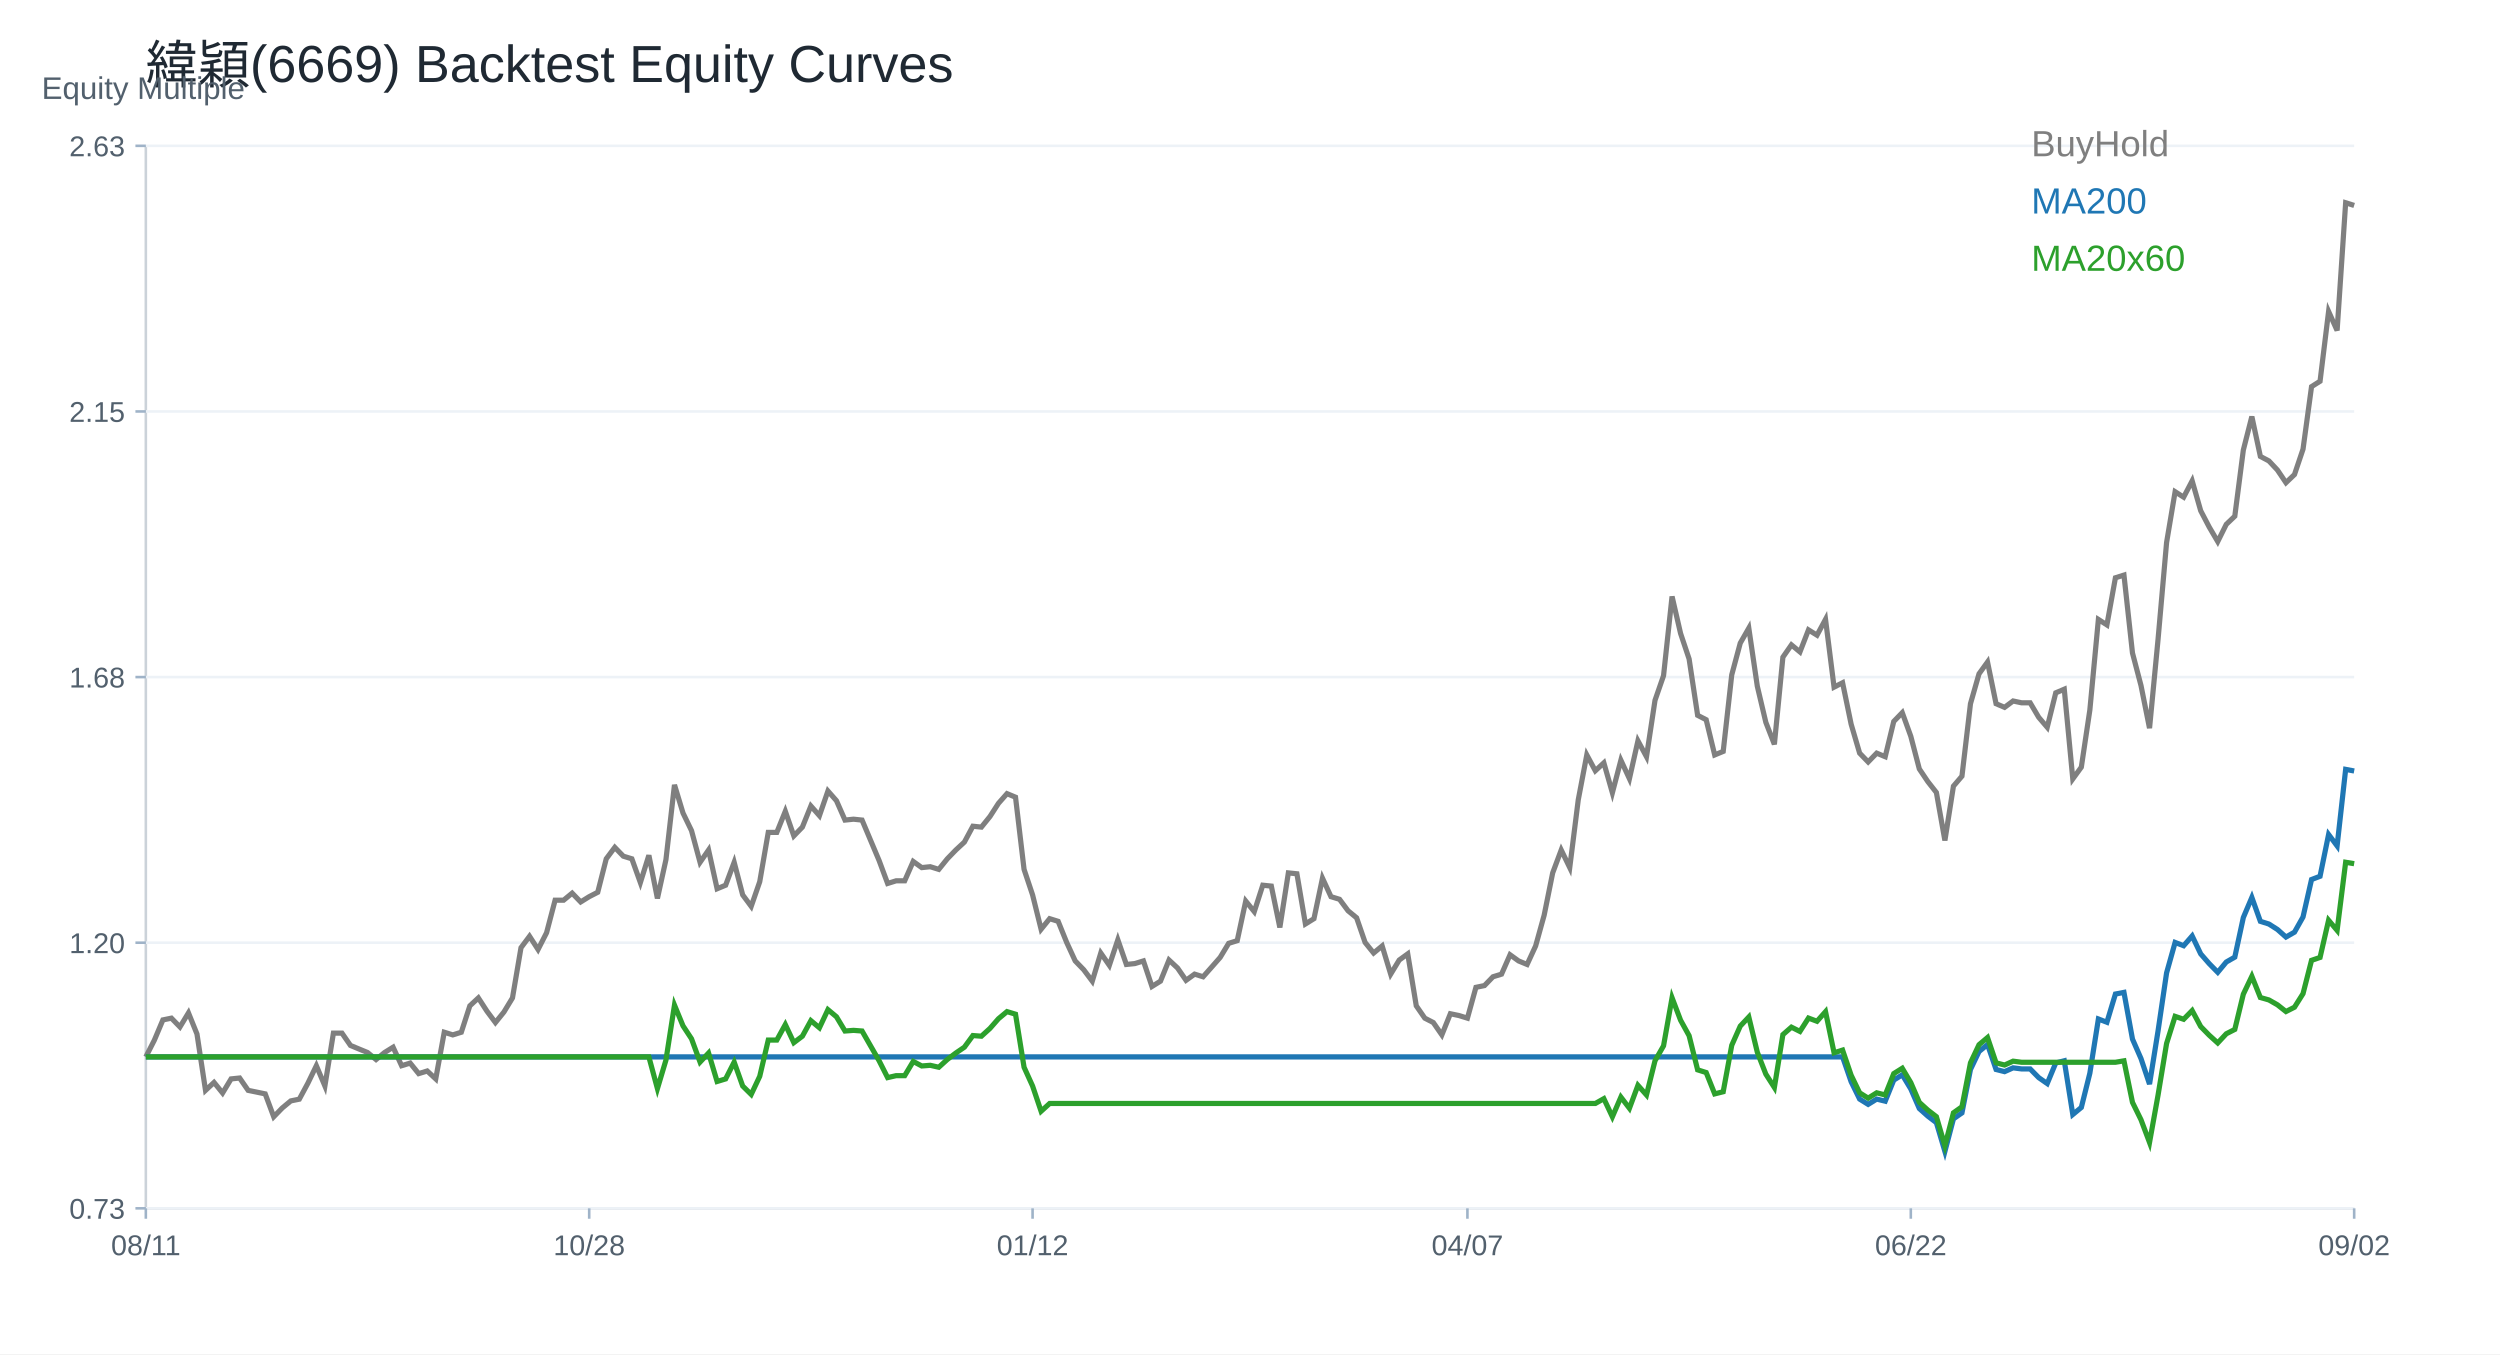
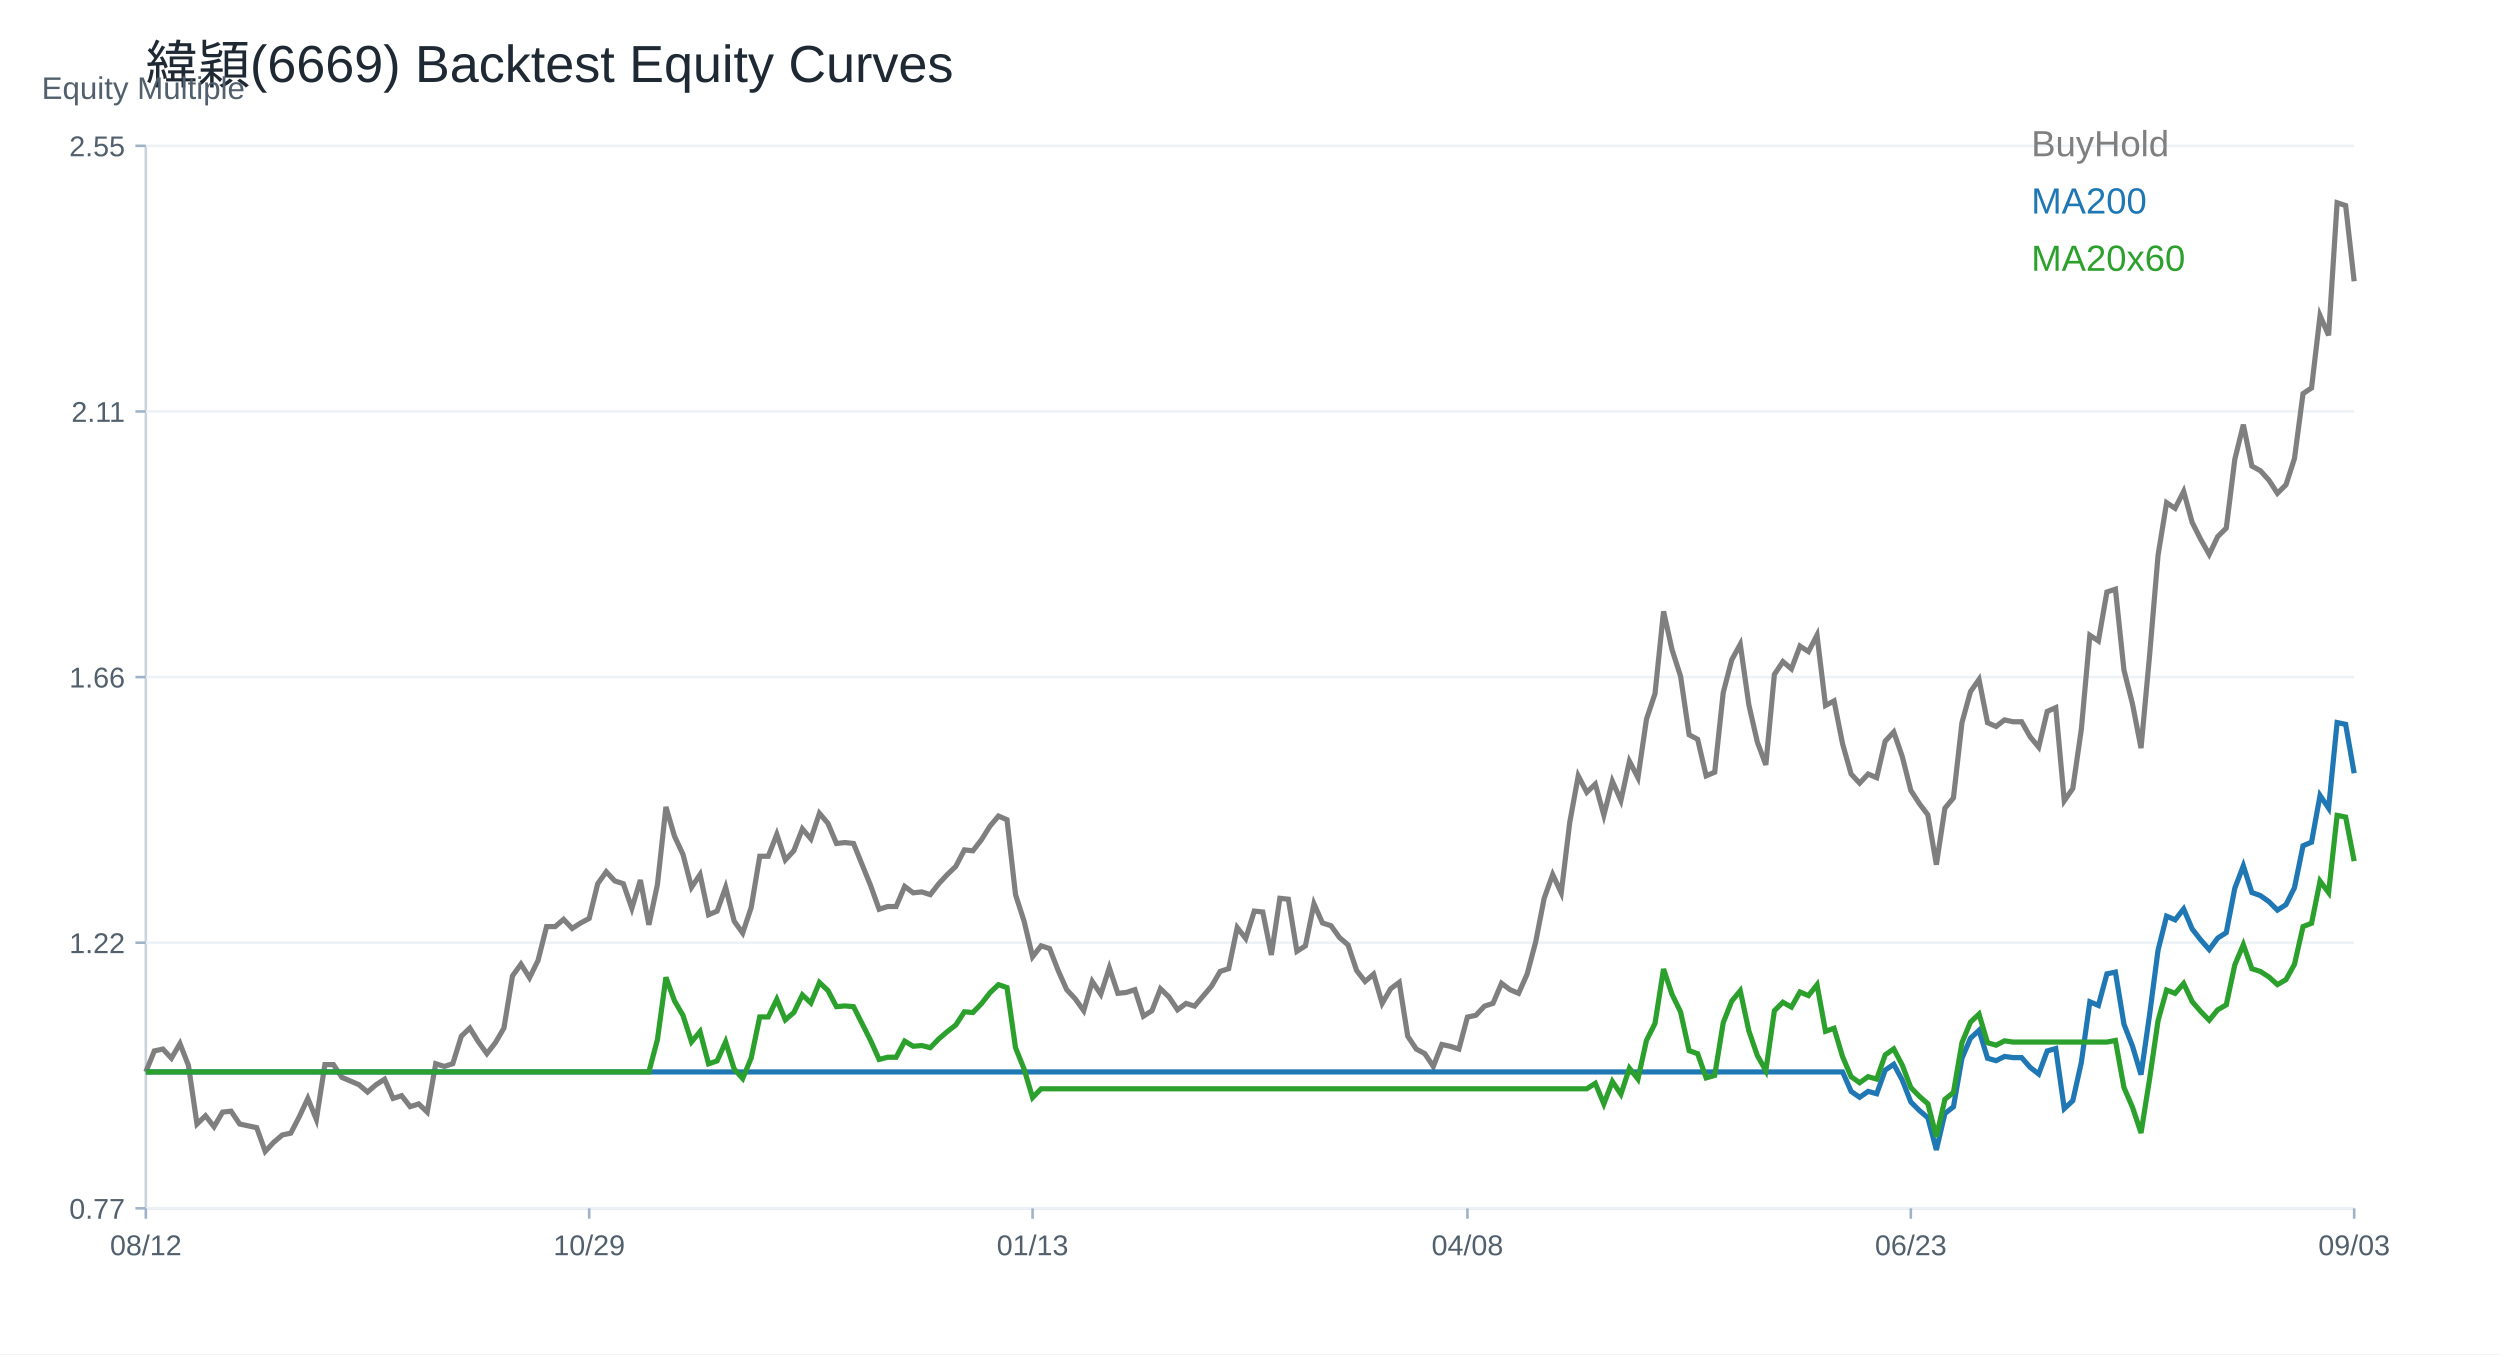
<svg xmlns="http://www.w3.org/2000/svg" width="960" height="520" viewBox="0 0 960 520">
  <rect width="100%" height="100%" fill="white" />
  <text x="56.00" y="32.00" font-size="20" font-family="Arial" fill="#1f2933" text-anchor="start">緯穎(6669) Backtest Equity Curves</text>
  <line x1="56" y1="464" x2="904" y2="464" stroke="#cbd2d9" />
  <line x1="56" y1="56" x2="56" y2="464" stroke="#cbd2d9" />
  <text x="16.00" y="38.00" font-size="12" font-family="Arial" fill="#52606d" text-anchor="start">Equity Multiple</text>
  <line x1="56" y1="464.00" x2="904" y2="464.00" stroke="#edf2f7" />
  <line x1="52" y1="464.00" x2="56" y2="464.00" stroke="#9fb3c8" />
-   <text x="48.00" y="468.00" font-size="11" font-family="Arial" fill="#52606d" text-anchor="end">0.73</text>
+   <text x="48.00" y="468.00" font-size="11" font-family="Arial" fill="#52606d" text-anchor="end">0.77</text>
  <line x1="56" y1="362.00" x2="904" y2="362.00" stroke="#edf2f7" />
  <line x1="52" y1="362.00" x2="56" y2="362.00" stroke="#9fb3c8" />
-   <text x="48.00" y="366.00" font-size="11" font-family="Arial" fill="#52606d" text-anchor="end">1.20</text>
+   <text x="48.00" y="366.00" font-size="11" font-family="Arial" fill="#52606d" text-anchor="end">1.22</text>
  <line x1="56" y1="260.00" x2="904" y2="260.00" stroke="#edf2f7" />
  <line x1="52" y1="260.00" x2="56" y2="260.00" stroke="#9fb3c8" />
-   <text x="48.00" y="264.00" font-size="11" font-family="Arial" fill="#52606d" text-anchor="end">1.68</text>
+   <text x="48.00" y="264.00" font-size="11" font-family="Arial" fill="#52606d" text-anchor="end">1.66</text>
  <line x1="56" y1="158.00" x2="904" y2="158.00" stroke="#edf2f7" />
  <line x1="52" y1="158.00" x2="56" y2="158.00" stroke="#9fb3c8" />
-   <text x="48.00" y="162.00" font-size="11" font-family="Arial" fill="#52606d" text-anchor="end">2.15</text>
+   <text x="48.00" y="162.00" font-size="11" font-family="Arial" fill="#52606d" text-anchor="end">2.11</text>
  <line x1="56" y1="56.00" x2="904" y2="56.00" stroke="#edf2f7" />
  <line x1="52" y1="56.00" x2="56" y2="56.00" stroke="#9fb3c8" />
-   <text x="48.00" y="60.00" font-size="11" font-family="Arial" fill="#52606d" text-anchor="end">2.63</text>
+   <text x="48.00" y="60.00" font-size="11" font-family="Arial" fill="#52606d" text-anchor="end">2.55</text>
  <line x1="56.00" y1="464" x2="56.00" y2="468" stroke="#9fb3c8" />
-   <text x="56.00" y="482.00" font-size="11" font-family="Arial" fill="#52606d" text-anchor="middle">08/11</text>
+   <text x="56.00" y="482.00" font-size="11" font-family="Arial" fill="#52606d" text-anchor="middle">08/12</text>
  <line x1="226.25" y1="464" x2="226.25" y2="468" stroke="#9fb3c8" />
-   <text x="226.25" y="482.00" font-size="11" font-family="Arial" fill="#52606d" text-anchor="middle">10/28</text>
+   <text x="226.25" y="482.00" font-size="11" font-family="Arial" fill="#52606d" text-anchor="middle">10/29</text>
  <line x1="396.51" y1="464" x2="396.51" y2="468" stroke="#9fb3c8" />
-   <text x="396.51" y="482.00" font-size="11" font-family="Arial" fill="#52606d" text-anchor="middle">01/12</text>
+   <text x="396.51" y="482.00" font-size="11" font-family="Arial" fill="#52606d" text-anchor="middle">01/13</text>
  <line x1="563.49" y1="464" x2="563.49" y2="468" stroke="#9fb3c8" />
-   <text x="563.49" y="482.00" font-size="11" font-family="Arial" fill="#52606d" text-anchor="middle">04/07</text>
+   <text x="563.49" y="482.00" font-size="11" font-family="Arial" fill="#52606d" text-anchor="middle">04/08</text>
  <line x1="733.75" y1="464" x2="733.75" y2="468" stroke="#9fb3c8" />
-   <text x="733.75" y="482.00" font-size="11" font-family="Arial" fill="#52606d" text-anchor="middle">06/22</text>
+   <text x="733.75" y="482.00" font-size="11" font-family="Arial" fill="#52606d" text-anchor="middle">06/23</text>
  <line x1="904.00" y1="464" x2="904.00" y2="468" stroke="#9fb3c8" />
-   <text x="904.00" y="482.00" font-size="11" font-family="Arial" fill="#52606d" text-anchor="middle">09/02</text>
-   <polyline fill="none" stroke="#7f7f7f" stroke-width="2" points="56.00,405.85 59.27,399.43 62.55,391.65 65.82,390.97 69.10,394.35 72.37,388.95 75.64,397.06 78.92,418.70 82.19,415.65 85.47,419.71 88.74,414.30 92.02,413.96 95.29,418.70 98.56,419.37 101.84,420.05 105.11,428.84 108.39,425.46 111.66,422.75 114.93,422.08 118.21,415.99 121.48,409.23 124.76,417.01 128.03,396.72 131.31,396.72 134.58,401.45 137.85,402.81 141.13,404.16 144.40,406.86 147.68,404.16 150.95,402.13 154.22,409.23 157.50,408.22 160.77,412.27 164.05,411.26 167.32,414.30 170.59,396.38 173.87,397.40 177.14,396.38 180.42,386.24 183.69,383.20 186.97,388.27 190.24,392.66 193.51,388.61 196.79,383.20 200.06,363.93 203.34,359.53 206.61,364.60 209.88,358.18 213.16,345.67 216.43,345.67 219.71,342.97 222.98,346.35 226.25,344.32 229.53,342.63 232.80,329.78 236.08,325.39 239.35,328.77 242.63,329.78 245.90,338.91 249.17,328.43 252.45,345.00 255.72,330.12 259.00,301.38 262.27,312.20 265.54,318.96 268.82,331.13 272.09,326.40 275.37,341.28 278.64,339.92 281.92,331.13 285.19,343.64 288.46,348.04 291.74,338.57 295.01,319.64 298.29,319.64 301.56,311.53 304.83,320.99 308.11,317.61 311.38,309.50 314.66,313.22 317.93,303.75 321.20,307.47 324.48,314.91 327.75,314.57 331.03,314.91 334.30,322.68 337.58,330.46 340.85,339.25 344.12,338.23 347.40,338.23 350.67,330.80 353.95,333.16 357.22,332.82 360.49,333.84 363.77,329.78 367.04,326.40 370.32,323.36 373.59,317.27 376.86,317.61 380.14,313.55 383.41,308.48 386.69,304.76 389.96,306.12 393.24,333.84 396.51,343.64 399.78,356.83 403.06,352.77 406.33,353.79 409.61,361.90 412.88,369.00 416.15,372.38 419.43,376.77 422.70,365.96 425.98,370.69 429.25,360.88 432.53,370.35 435.80,370.01 439.07,369.00 442.35,378.80 445.62,376.77 448.90,368.66 452.17,371.70 455.44,376.44 458.72,374.07 461.99,375.08 465.27,371.37 468.54,367.65 471.81,362.24 475.09,361.22 478.36,346.01 481.64,350.07 484.91,339.92 488.19,340.26 491.46,356.15 494.73,335.19 498.01,335.53 501.28,354.80 504.56,352.77 507.83,337.22 511.10,344.32 514.38,345.33 517.65,349.73 520.93,352.43 524.20,361.90 527.47,365.96 530.75,363.25 534.02,374.07 537.30,368.66 540.57,366.29 543.85,386.24 547.12,390.97 550.39,392.66 553.67,397.40 556.94,389.28 560.22,389.96 563.49,390.97 566.76,379.14 570.04,378.46 573.31,375.08 576.59,374.07 579.86,366.63 583.14,369.00 586.41,370.35 589.68,363.25 592.96,351.42 596.23,335.19 599.51,326.40 602.78,333.16 606.05,307.13 609.33,289.89 612.60,295.97 615.88,292.93 619.15,304.43 622.42,291.92 625.70,299.02 628.97,284.48 632.25,290.57 635.52,268.93 638.80,259.46 642.07,229.04 645.34,243.24 648.62,253.04 651.89,274.68 655.17,276.37 658.44,289.89 661.71,288.54 664.99,259.13 668.26,246.95 671.54,241.21 674.81,263.52 678.08,277.38 681.36,285.83 684.63,252.36 687.91,247.63 691.18,250.34 694.46,241.88 697.73,243.91 701.00,237.83 704.28,263.86 707.55,262.17 710.83,278.06 714.10,289.21 717.37,292.59 720.65,289.21 723.92,290.57 727.20,277.04 730.47,273.66 733.75,282.75 737.02,295.27 740.29,300.14 743.57,304.32 746.84,322.75 750.12,301.88 753.39,298.05 756.66,270.23 759.94,258.75 763.21,254.22 766.49,270.23 769.76,271.62 773.03,269.18 776.31,269.88 779.58,269.88 782.86,275.44 786.13,279.27 789.41,266.05 792.68,264.66 795.95,299.10 799.23,294.58 802.50,272.66 805.78,237.87 809.05,239.96 812.32,221.87 815.60,220.83 818.87,250.75 822.15,263.27 825.42,279.62 828.69,245.53 831.97,208.31 835.24,188.83 838.52,190.91 841.79,184.65 845.07,196.13 848.34,202.39 851.61,207.96 854.89,201.35 858.16,198.22 861.44,172.82 864.71,159.95 867.98,175.26 871.26,177.00 874.53,180.48 877.81,185.35 881.08,182.22 884.36,172.48 887.63,148.47 890.90,146.39 894.18,119.60 897.45,126.91 900.73,77.86 904.00,78.89" />
+   <text x="904.00" y="482.00" font-size="11" font-family="Arial" fill="#52606d" text-anchor="middle">09/03</text>
+   <polyline fill="none" stroke="#7f7f7f" stroke-width="2" points="56.00,411.62 59.27,403.55 62.55,402.84 65.82,406.35 69.10,400.74 72.37,409.16 75.64,431.62 78.92,428.46 82.19,432.67 85.47,427.05 88.74,426.70 92.02,431.62 95.29,432.32 98.56,433.02 101.84,442.14 105.11,438.63 108.39,435.83 111.66,435.13 114.93,428.81 118.21,421.79 121.48,429.86 124.76,408.81 128.03,408.81 131.31,413.72 134.58,415.12 137.85,416.53 141.13,419.34 144.40,416.53 147.68,414.42 150.95,421.79 154.22,420.74 157.50,424.95 160.77,423.90 164.05,427.05 167.32,408.46 170.59,409.51 173.87,408.46 177.14,397.93 180.42,394.77 183.69,400.04 186.97,404.60 190.24,400.39 193.51,394.77 196.79,374.77 200.06,370.21 203.34,375.47 206.61,368.81 209.88,355.82 213.16,355.82 216.43,353.02 219.71,356.53 222.98,354.42 226.25,352.67 229.53,339.33 232.80,334.77 236.08,338.28 239.35,339.33 242.63,348.81 245.90,337.93 249.17,355.12 252.45,339.68 255.72,309.86 259.00,321.09 262.27,328.10 265.54,340.74 268.82,335.82 272.09,351.26 275.37,349.86 278.64,340.74 281.92,353.72 285.19,358.28 288.46,348.46 291.74,328.81 295.01,328.81 298.29,320.38 301.56,330.21 304.83,326.70 308.11,318.28 311.38,322.14 314.66,312.31 317.93,316.17 321.20,323.89 324.48,323.54 327.75,323.89 331.03,331.96 334.30,340.03 337.58,349.16 340.85,348.10 344.12,348.10 347.40,340.39 350.67,342.84 353.95,342.49 357.22,343.54 360.49,339.33 363.77,335.82 367.04,332.67 370.32,326.35 373.59,326.70 376.86,322.49 380.14,317.23 383.41,313.37 386.69,314.77 389.96,343.54 393.24,353.72 396.51,367.40 399.78,363.19 403.06,364.25 406.33,372.67 409.61,380.04 412.88,383.54 416.15,388.11 419.43,376.88 422.70,381.79 425.98,371.61 429.25,381.44 432.53,381.09 435.80,380.04 439.07,390.21 442.35,388.11 445.62,379.68 448.90,382.84 452.17,387.76 455.44,385.30 458.72,386.35 461.99,382.49 465.27,378.63 468.54,373.02 471.81,371.97 475.09,356.18 478.36,360.39 481.64,349.86 484.91,350.21 488.19,366.70 491.46,344.95 494.73,345.30 498.01,365.30 501.28,363.19 504.56,347.05 507.83,354.42 511.10,355.47 514.38,360.03 517.65,362.84 520.93,372.67 524.20,376.88 527.47,374.07 530.75,385.30 534.02,379.68 537.30,377.23 540.57,397.93 543.85,402.84 547.12,404.60 550.39,409.51 553.67,401.09 556.94,401.79 560.22,402.84 563.49,390.56 566.76,389.86 570.04,386.35 573.31,385.30 576.59,377.58 579.86,380.04 583.14,381.44 586.41,374.07 589.68,361.79 592.96,344.95 596.23,335.82 599.51,342.84 602.78,315.82 606.05,297.93 609.33,304.24 612.60,301.09 615.88,313.02 619.15,300.03 622.42,307.40 625.70,292.31 628.97,298.63 632.25,276.17 635.52,266.35 638.80,234.77 642.07,249.50 645.34,259.68 648.62,282.14 651.89,283.89 655.17,297.93 658.44,296.52 661.71,266.00 664.99,253.36 668.26,247.40 671.54,270.56 674.81,284.94 678.08,293.72 681.36,258.98 684.63,254.07 687.91,256.87 691.18,248.10 694.46,250.21 697.73,243.89 701.00,270.91 704.28,269.15 707.55,285.65 710.83,297.23 714.10,300.73 717.37,297.23 720.65,298.63 723.92,284.59 727.20,281.08 730.47,290.52 733.75,303.51 737.02,308.57 740.29,312.90 743.57,332.04 746.84,310.37 750.12,306.40 753.39,277.52 756.66,265.60 759.94,260.91 763.21,277.52 766.49,278.96 769.76,276.44 773.03,277.16 776.31,277.16 779.58,282.93 782.86,286.91 786.13,273.19 789.41,271.74 792.68,307.49 795.95,302.79 799.23,280.05 802.50,243.94 805.78,246.11 809.05,227.33 812.32,226.25 815.60,257.30 818.87,270.30 822.15,287.27 825.42,251.88 828.69,213.25 831.97,193.03 835.24,195.20 838.52,188.70 841.79,200.61 845.07,207.11 848.34,212.89 851.61,206.03 854.89,202.78 858.16,176.42 861.44,163.07 864.71,178.95 867.98,180.76 871.26,184.37 874.53,189.42 877.81,186.17 881.08,176.06 884.36,151.15 887.63,148.98 890.90,121.18 894.18,128.77 897.45,77.86 900.73,78.93 904.00,108.01" />
  <text x="780.00" y="60.00" font-size="14" font-family="Arial" fill="#7f7f7f" text-anchor="start">BuyHold</text>
-   <polyline fill="none" stroke="#1f77b4" stroke-width="2" points="56.00,405.85 59.27,405.85 62.55,405.85 65.82,405.85 69.10,405.85 72.37,405.85 75.64,405.85 78.92,405.85 82.19,405.85 85.47,405.85 88.74,405.85 92.02,405.85 95.29,405.85 98.56,405.85 101.84,405.85 105.11,405.85 108.39,405.85 111.66,405.85 114.93,405.85 118.21,405.85 121.48,405.85 124.76,405.85 128.03,405.85 131.31,405.85 134.58,405.85 137.85,405.85 141.13,405.85 144.40,405.85 147.68,405.85 150.95,405.85 154.22,405.85 157.50,405.85 160.77,405.85 164.05,405.85 167.32,405.85 170.59,405.85 173.87,405.85 177.14,405.85 180.42,405.85 183.69,405.85 186.97,405.85 190.24,405.85 193.51,405.85 196.79,405.85 200.06,405.85 203.34,405.85 206.61,405.85 209.88,405.85 213.16,405.85 216.43,405.85 219.71,405.85 222.98,405.85 226.25,405.85 229.53,405.85 232.80,405.85 236.08,405.85 239.35,405.85 242.63,405.85 245.90,405.85 249.17,405.85 252.45,405.85 255.72,405.85 259.00,405.85 262.27,405.85 265.54,405.85 268.82,405.85 272.09,405.85 275.37,405.85 278.64,405.85 281.92,405.85 285.19,405.85 288.46,405.85 291.74,405.85 295.01,405.85 298.29,405.85 301.56,405.85 304.83,405.85 308.11,405.85 311.38,405.85 314.66,405.85 317.93,405.85 321.20,405.85 324.48,405.85 327.75,405.85 331.03,405.85 334.30,405.85 337.58,405.85 340.85,405.85 344.12,405.85 347.40,405.85 350.67,405.85 353.95,405.85 357.22,405.85 360.49,405.85 363.77,405.85 367.04,405.85 370.32,405.85 373.59,405.85 376.86,405.85 380.14,405.85 383.41,405.85 386.69,405.85 389.96,405.85 393.24,405.85 396.51,405.85 399.78,405.85 403.06,405.85 406.33,405.85 409.61,405.85 412.88,405.85 416.15,405.85 419.43,405.85 422.70,405.85 425.98,405.85 429.25,405.85 432.53,405.85 435.80,405.85 439.07,405.85 442.35,405.85 445.62,405.85 448.90,405.85 452.17,405.85 455.44,405.85 458.72,405.85 461.99,405.85 465.27,405.85 468.54,405.85 471.81,405.85 475.09,405.85 478.36,405.85 481.64,405.85 484.91,405.85 488.19,405.85 491.46,405.85 494.73,405.85 498.01,405.85 501.28,405.85 504.56,405.85 507.83,405.85 511.10,405.85 514.38,405.85 517.65,405.85 520.93,405.85 524.20,405.85 527.47,405.85 530.75,405.85 534.02,405.85 537.30,405.85 540.57,405.85 543.85,405.85 547.12,405.85 550.39,405.85 553.67,405.85 556.94,405.85 560.22,405.85 563.49,405.85 566.76,405.85 570.04,405.85 573.31,405.85 576.59,405.85 579.86,405.85 583.14,405.85 586.41,405.85 589.68,405.85 592.96,405.85 596.23,405.85 599.51,405.85 602.78,405.85 606.05,405.85 609.33,405.85 612.60,405.85 615.88,405.85 619.15,405.85 622.42,405.85 625.70,405.85 628.97,405.85 632.25,405.85 635.52,405.85 638.80,405.85 642.07,405.85 645.34,405.85 648.62,405.85 651.89,405.85 655.17,405.85 658.44,405.85 661.71,405.85 664.99,405.85 668.26,405.85 671.54,405.85 674.81,405.85 678.08,405.85 681.36,405.85 684.63,405.85 687.91,405.85 691.18,405.85 694.46,405.85 697.73,405.85 701.00,405.85 704.28,405.85 707.55,405.85 710.83,415.37 714.10,422.05 717.37,424.08 720.65,422.05 723.92,422.86 727.20,414.76 730.47,412.73 733.75,418.18 737.02,425.68 740.29,428.60 743.57,431.10 746.84,442.14 750.12,429.64 753.39,427.35 756.66,410.68 759.94,403.80 763.21,401.09 766.49,410.68 769.76,411.51 773.03,410.05 776.31,410.47 779.58,410.47 782.86,413.80 786.13,416.09 789.41,408.18 792.68,407.34 795.95,427.97 799.23,425.26 802.50,412.13 805.78,391.30 809.05,392.55 812.32,381.71 815.60,381.08 818.87,399.01 822.15,406.51 825.42,416.30 828.69,395.88 831.97,373.58 835.24,361.91 838.52,363.16 841.79,359.41 845.07,366.29 848.34,370.04 851.61,373.37 854.89,369.41 858.16,367.54 861.44,352.33 864.71,344.62 867.98,353.79 871.26,354.83 874.53,356.91 877.81,359.83 881.08,357.95 884.36,352.12 887.63,337.74 890.90,336.49 894.18,320.44 897.45,324.82 900.73,295.44 904.00,296.06" />
+   <polyline fill="none" stroke="#1f77b4" stroke-width="2" points="56.00,411.62 59.27,411.62 62.55,411.62 65.82,411.62 69.10,411.62 72.37,411.62 75.64,411.62 78.92,411.62 82.19,411.62 85.47,411.62 88.74,411.62 92.02,411.62 95.29,411.62 98.56,411.62 101.84,411.62 105.11,411.62 108.39,411.62 111.66,411.62 114.93,411.62 118.21,411.62 121.48,411.62 124.76,411.62 128.03,411.62 131.31,411.62 134.58,411.62 137.85,411.62 141.13,411.62 144.40,411.62 147.68,411.62 150.95,411.62 154.22,411.62 157.50,411.62 160.77,411.62 164.05,411.62 167.32,411.62 170.59,411.62 173.87,411.62 177.14,411.62 180.42,411.62 183.69,411.62 186.97,411.62 190.24,411.62 193.51,411.62 196.79,411.62 200.06,411.62 203.34,411.62 206.61,411.62 209.88,411.62 213.16,411.62 216.43,411.62 219.71,411.62 222.98,411.62 226.25,411.62 229.53,411.62 232.80,411.62 236.08,411.62 239.35,411.62 242.63,411.62 245.90,411.62 249.17,411.62 252.45,411.62 255.72,411.62 259.00,411.62 262.27,411.62 265.54,411.62 268.82,411.62 272.09,411.62 275.37,411.62 278.64,411.62 281.92,411.62 285.19,411.62 288.46,411.62 291.74,411.62 295.01,411.62 298.29,411.62 301.56,411.62 304.83,411.62 308.11,411.62 311.38,411.62 314.66,411.62 317.93,411.62 321.20,411.62 324.48,411.62 327.75,411.62 331.03,411.62 334.30,411.62 337.58,411.62 340.85,411.62 344.12,411.62 347.40,411.62 350.67,411.62 353.95,411.62 357.22,411.62 360.49,411.62 363.77,411.62 367.04,411.62 370.32,411.62 373.59,411.62 376.86,411.62 380.14,411.62 383.41,411.62 386.69,411.62 389.96,411.62 393.24,411.62 396.51,411.62 399.78,411.62 403.06,411.62 406.33,411.62 409.61,411.62 412.88,411.62 416.15,411.62 419.43,411.62 422.70,411.62 425.98,411.62 429.25,411.62 432.53,411.62 435.80,411.62 439.07,411.62 442.35,411.62 445.62,411.62 448.90,411.62 452.17,411.62 455.44,411.62 458.72,411.62 461.99,411.62 465.27,411.62 468.54,411.62 471.81,411.62 475.09,411.62 478.36,411.62 481.64,411.62 484.91,411.62 488.19,411.62 491.46,411.62 494.73,411.62 498.01,411.62 501.28,411.62 504.56,411.62 507.83,411.62 511.10,411.62 514.38,411.62 517.65,411.62 520.93,411.62 524.20,411.62 527.47,411.62 530.75,411.62 534.02,411.62 537.30,411.62 540.57,411.62 543.85,411.62 547.12,411.62 550.39,411.62 553.67,411.62 556.94,411.62 560.22,411.62 563.49,411.62 566.76,411.62 570.04,411.62 573.31,411.62 576.59,411.62 579.86,411.62 583.14,411.62 586.41,411.62 589.68,411.62 592.96,411.62 596.23,411.62 599.51,411.62 602.78,411.62 606.05,411.62 609.33,411.62 612.60,411.62 615.88,411.62 619.15,411.62 622.42,411.62 625.70,411.62 628.97,411.62 632.25,411.62 635.52,411.62 638.80,411.62 642.07,411.62 645.34,411.62 648.62,411.62 651.89,411.62 655.17,411.62 658.44,411.62 661.71,411.62 664.99,411.62 668.26,411.62 671.54,411.62 674.81,411.62 678.08,411.62 681.36,411.62 684.63,411.62 687.91,411.62 691.18,411.62 694.46,411.62 697.73,411.62 701.00,411.62 704.28,411.62 707.55,411.62 710.83,419.09 714.10,421.36 717.37,419.09 720.65,420.00 723.92,410.94 727.20,408.67 730.47,414.76 733.75,423.15 737.02,426.41 740.29,429.21 743.57,441.57 746.84,427.58 750.12,425.02 753.39,406.37 756.66,398.68 759.94,395.65 763.21,406.37 766.49,407.30 769.76,405.67 773.03,406.13 776.31,406.13 779.58,409.86 782.86,412.43 786.13,403.57 789.41,402.64 792.68,425.72 795.95,422.68 799.23,408.00 802.50,384.69 805.78,386.09 809.05,373.97 812.32,373.27 815.60,393.31 818.87,401.71 822.15,412.66 825.42,389.82 828.69,364.88 831.97,351.82 835.24,353.22 838.52,349.03 841.79,356.72 845.07,360.91 848.34,364.64 851.61,360.21 854.89,358.12 858.16,341.10 861.44,332.48 864.71,342.73 867.98,343.90 871.26,346.23 874.53,349.49 877.81,347.39 881.08,340.87 884.36,324.78 887.63,323.39 890.90,305.44 894.18,310.33 897.45,277.47 900.73,278.16 904.00,296.93" />
  <text x="780.00" y="82.00" font-size="14" font-family="Arial" fill="#1f77b4" text-anchor="start">MA200</text>
-   <polyline fill="none" stroke="#2ca02c" stroke-width="2" points="56.00,405.85 59.27,405.85 62.55,405.85 65.82,405.85 69.10,405.85 72.37,405.85 75.64,405.85 78.92,405.85 82.19,405.85 85.47,405.85 88.74,405.85 92.02,405.85 95.29,405.85 98.56,405.85 101.84,405.85 105.11,405.85 108.39,405.85 111.66,405.85 114.93,405.85 118.21,405.85 121.48,405.85 124.76,405.85 128.03,405.85 131.31,405.85 134.58,405.85 137.85,405.85 141.13,405.85 144.40,405.85 147.68,405.85 150.95,405.85 154.22,405.85 157.50,405.85 160.77,405.85 164.05,405.85 167.32,405.85 170.59,405.85 173.87,405.85 177.14,405.85 180.42,405.85 183.69,405.85 186.97,405.85 190.24,405.85 193.51,405.85 196.79,405.85 200.06,405.85 203.34,405.85 206.61,405.85 209.88,405.85 213.16,405.85 216.43,405.85 219.71,405.85 222.98,405.85 226.25,405.85 229.53,405.85 232.80,405.85 236.08,405.85 239.35,405.85 242.63,405.85 245.90,405.85 249.17,405.85 252.45,418.02 255.72,407.09 259.00,385.97 262.27,393.92 265.54,398.89 268.82,407.84 272.09,404.36 275.37,415.29 278.64,414.30 281.92,407.84 285.19,417.03 288.46,420.26 291.74,413.30 295.01,399.39 298.29,399.39 301.56,393.43 304.83,400.38 308.11,397.90 311.38,391.93 314.66,394.67 317.93,387.71 321.20,390.44 324.48,395.91 327.75,395.66 331.03,395.91 334.30,401.62 337.58,407.34 340.85,413.80 344.12,413.05 347.40,413.05 350.67,407.59 353.95,409.33 357.22,409.08 360.49,409.82 363.77,406.84 367.04,404.36 370.32,402.12 373.59,397.65 376.86,397.90 380.14,394.92 383.41,391.19 386.69,388.46 389.96,389.45 393.24,409.82 396.51,417.03 399.78,426.72 403.06,423.74 406.33,423.74 409.61,423.74 412.88,423.74 416.15,423.74 419.43,423.74 422.70,423.74 425.98,423.74 429.25,423.74 432.53,423.74 435.80,423.74 439.07,423.74 442.35,423.74 445.62,423.74 448.90,423.74 452.17,423.74 455.44,423.74 458.72,423.74 461.99,423.74 465.27,423.74 468.54,423.74 471.81,423.74 475.09,423.74 478.36,423.74 481.64,423.74 484.91,423.74 488.19,423.74 491.46,423.74 494.73,423.74 498.01,423.74 501.28,423.74 504.56,423.74 507.83,423.74 511.10,423.74 514.38,423.74 517.65,423.74 520.93,423.74 524.20,423.74 527.47,423.74 530.75,423.74 534.02,423.74 537.30,423.74 540.57,423.74 543.85,423.74 547.12,423.74 550.39,423.74 553.67,423.74 556.94,423.74 560.22,423.74 563.49,423.74 566.76,423.74 570.04,423.74 573.31,423.74 576.59,423.74 579.86,423.74 583.14,423.74 586.41,423.74 589.68,423.74 592.96,423.74 596.23,423.74 599.51,423.74 602.78,423.74 606.05,423.74 609.33,423.74 612.60,423.74 615.88,421.89 619.15,428.86 622.42,421.28 625.70,425.58 628.97,416.77 632.25,420.46 635.52,407.34 638.80,401.60 642.07,383.15 645.34,391.76 648.62,397.71 651.89,410.82 655.17,411.85 658.44,420.05 661.71,419.23 664.99,401.39 668.26,394.02 671.54,390.53 674.81,404.06 678.08,412.46 681.36,417.59 684.63,397.30 687.91,394.43 691.18,396.07 694.46,390.94 697.73,392.17 701.00,388.48 704.28,404.26 707.55,403.24 710.83,412.87 714.10,419.64 717.37,421.69 720.65,419.64 723.92,420.46 727.20,412.26 730.47,410.21 733.75,415.72 737.02,423.31 740.29,426.27 743.57,428.80 746.84,439.98 750.12,427.32 753.39,425.00 756.66,408.13 759.94,401.17 763.21,398.42 766.49,408.13 769.76,408.97 773.03,407.49 776.31,407.91 779.58,407.91 782.86,407.91 786.13,407.91 789.41,407.91 792.68,407.91 795.95,407.91 799.23,407.91 802.50,407.91 805.78,407.91 809.05,407.91 812.32,407.91 815.60,407.36 818.87,423.31 822.15,429.99 825.42,438.71 828.69,420.53 831.97,400.68 835.24,390.29 838.52,391.40 841.79,388.06 845.07,394.19 848.34,397.53 851.61,400.49 854.89,396.97 858.16,395.30 861.44,381.76 864.71,374.89 867.98,383.05 871.26,383.98 874.53,385.84 877.81,388.43 881.08,386.77 884.36,381.57 887.63,368.77 890.90,367.66 894.18,353.37 897.45,357.27 900.73,331.11 904.00,331.66" />
+   <polyline fill="none" stroke="#2ca02c" stroke-width="2" points="56.00,411.62 59.27,411.62 62.55,411.62 65.82,411.62 69.10,411.62 72.37,411.62 75.64,411.62 78.92,411.62 82.19,411.62 85.47,411.62 88.74,411.62 92.02,411.62 95.29,411.62 98.56,411.62 101.84,411.62 105.11,411.62 108.39,411.62 111.66,411.62 114.93,411.62 118.21,411.62 121.48,411.62 124.76,411.62 128.03,411.62 131.31,411.62 134.58,411.62 137.85,411.62 141.13,411.62 144.40,411.62 147.68,411.62 150.95,411.62 154.22,411.62 157.50,411.62 160.77,411.62 164.05,411.62 167.32,411.62 170.59,411.62 173.87,411.62 177.14,411.62 180.42,411.62 183.69,411.62 186.97,411.62 190.24,411.62 193.51,411.62 196.79,411.62 200.06,411.62 203.34,411.62 206.61,411.62 209.88,411.62 213.16,411.62 216.43,411.62 219.71,411.62 222.98,411.62 226.25,411.62 229.53,411.62 232.80,411.62 236.08,411.62 239.35,411.62 242.63,411.62 245.90,411.62 249.17,411.62 252.45,399.23 255.72,375.29 259.00,384.30 262.27,389.93 265.54,400.07 268.82,396.13 272.09,408.52 275.37,407.39 278.64,400.07 281.92,410.49 285.19,414.15 288.46,406.27 291.74,390.50 295.01,390.50 298.29,383.74 301.56,391.62 304.83,388.81 308.11,382.05 311.38,385.15 314.66,377.26 317.93,380.36 321.20,386.56 324.48,386.27 327.75,386.56 331.03,393.03 334.30,399.51 337.58,406.83 340.85,405.98 344.12,405.98 347.40,399.79 350.67,401.76 353.95,401.48 357.22,402.32 360.49,398.94 363.77,396.13 367.04,393.59 370.32,388.53 373.59,388.81 376.86,385.43 380.14,381.21 383.41,378.11 386.69,379.23 389.96,402.32 393.24,410.49 396.51,421.47 399.78,418.09 403.06,418.09 406.33,418.09 409.61,418.09 412.88,418.09 416.15,418.09 419.43,418.09 422.70,418.09 425.98,418.09 429.25,418.09 432.53,418.09 435.80,418.09 439.07,418.09 442.35,418.09 445.62,418.09 448.90,418.09 452.17,418.09 455.44,418.09 458.72,418.09 461.99,418.09 465.27,418.09 468.54,418.09 471.81,418.09 475.09,418.09 478.36,418.09 481.64,418.09 484.91,418.09 488.19,418.09 491.46,418.09 494.73,418.09 498.01,418.09 501.28,418.09 504.56,418.09 507.83,418.09 511.10,418.09 514.38,418.09 517.65,418.09 520.93,418.09 524.20,418.09 527.47,418.09 530.75,418.09 534.02,418.09 537.30,418.09 540.57,418.09 543.85,418.09 547.12,418.09 550.39,418.09 553.67,418.09 556.94,418.09 560.22,418.09 563.49,418.09 566.76,418.09 570.04,418.09 573.31,418.09 576.59,418.09 579.86,418.09 583.14,418.09 586.41,418.09 589.68,418.09 592.96,418.09 596.23,418.09 599.51,418.09 602.78,418.09 606.05,418.09 609.33,418.09 612.60,416.00 615.88,423.90 619.15,415.30 622.42,420.18 625.70,410.19 628.97,414.37 632.25,399.51 635.52,393.00 638.80,372.10 642.07,381.85 645.34,388.59 648.62,403.46 651.89,404.62 655.17,413.91 658.44,412.98 661.71,392.77 664.99,384.41 668.26,380.46 671.54,395.79 674.81,405.32 678.08,411.12 681.36,388.13 684.63,384.87 687.91,386.73 691.18,380.92 694.46,382.32 697.73,378.14 701.00,396.02 704.28,394.86 707.55,405.78 710.83,413.45 714.10,415.77 717.37,413.45 720.65,414.37 723.92,405.08 727.20,402.76 730.47,409.00 733.75,417.61 737.02,420.96 740.29,423.82 743.57,436.49 746.84,422.15 750.12,419.52 753.39,400.40 756.66,392.51 759.94,389.40 763.21,400.40 766.49,401.36 769.76,399.68 773.03,400.16 776.31,400.16 779.58,400.16 782.86,400.16 786.13,400.16 789.41,400.16 792.68,400.16 795.95,400.16 799.23,400.16 802.50,400.16 805.78,400.16 809.05,400.16 812.32,399.53 815.60,417.61 818.87,425.18 822.15,435.06 825.42,414.46 828.69,391.96 831.97,380.19 835.24,381.45 838.52,377.66 841.79,384.60 845.07,388.39 848.34,391.75 851.61,387.76 854.89,385.86 858.16,370.52 861.44,362.74 864.71,371.99 867.98,373.04 871.26,375.14 874.53,378.08 877.81,376.19 881.08,370.31 884.36,355.80 887.63,354.54 890.90,338.35 894.18,342.76 897.45,313.12 900.73,313.75 904.00,330.68" />
  <text x="780.00" y="104.00" font-size="14" font-family="Arial" fill="#2ca02c" text-anchor="start">MA20x60</text>
</svg>
